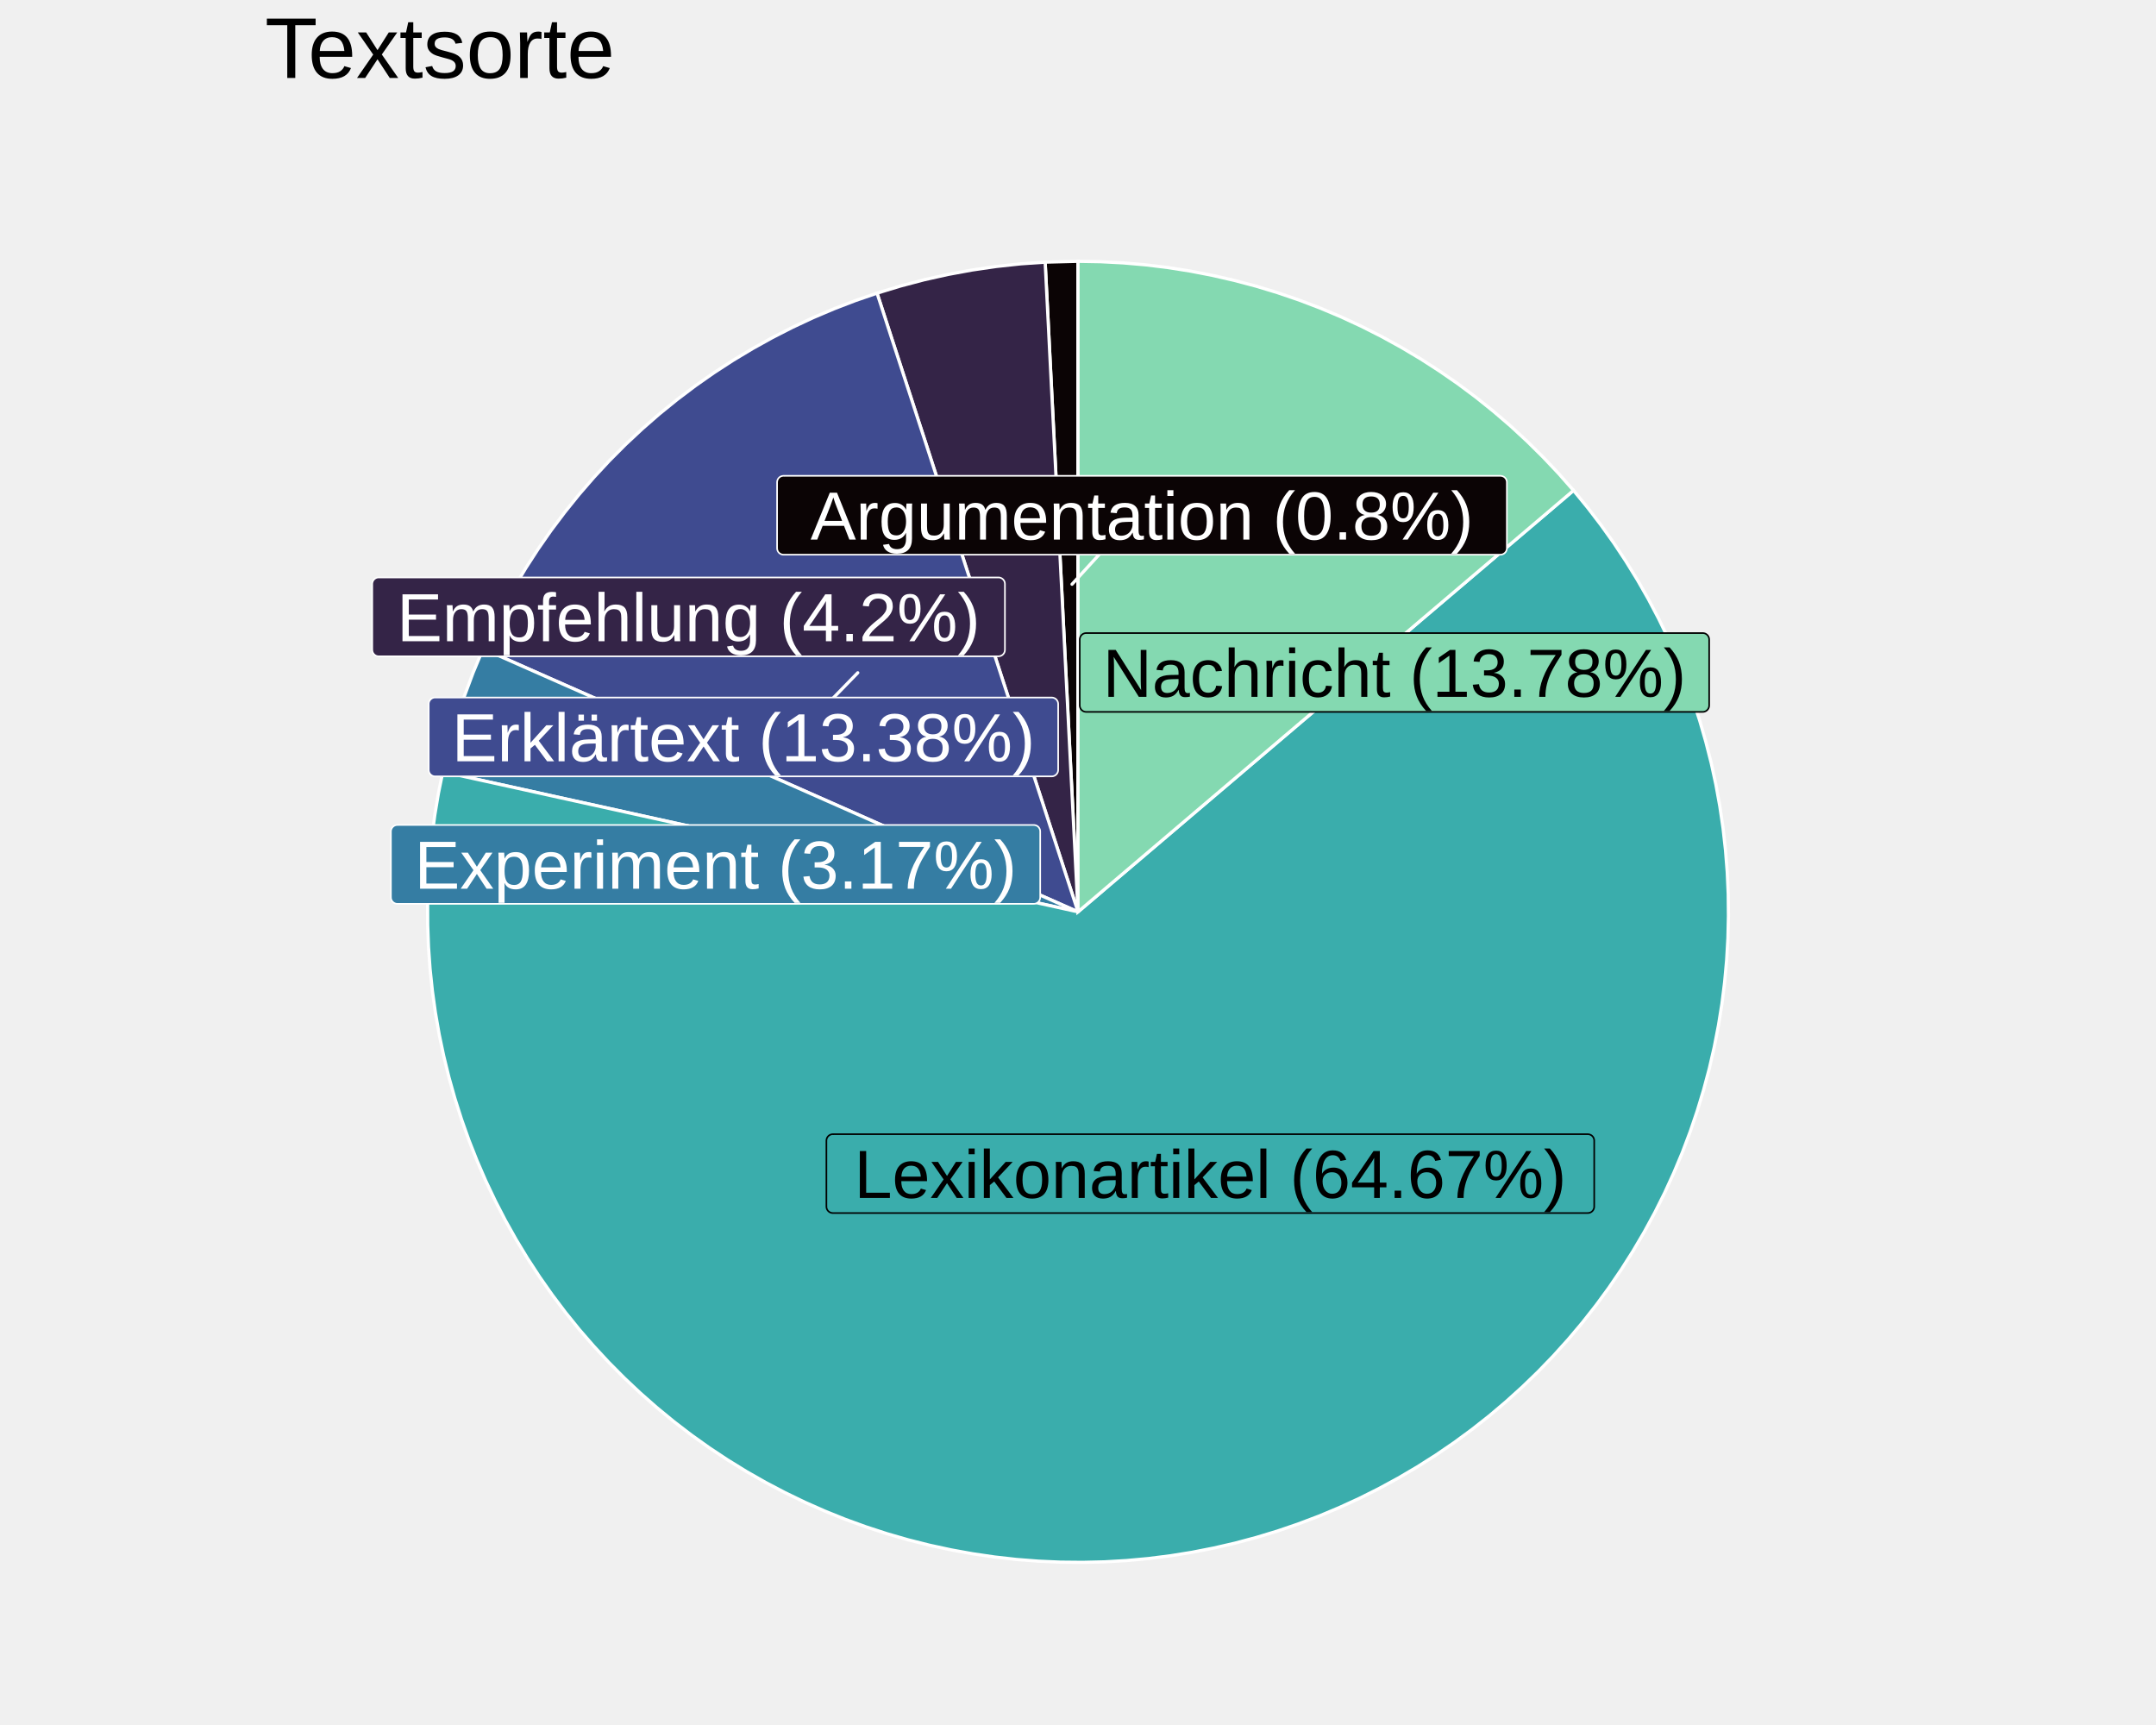
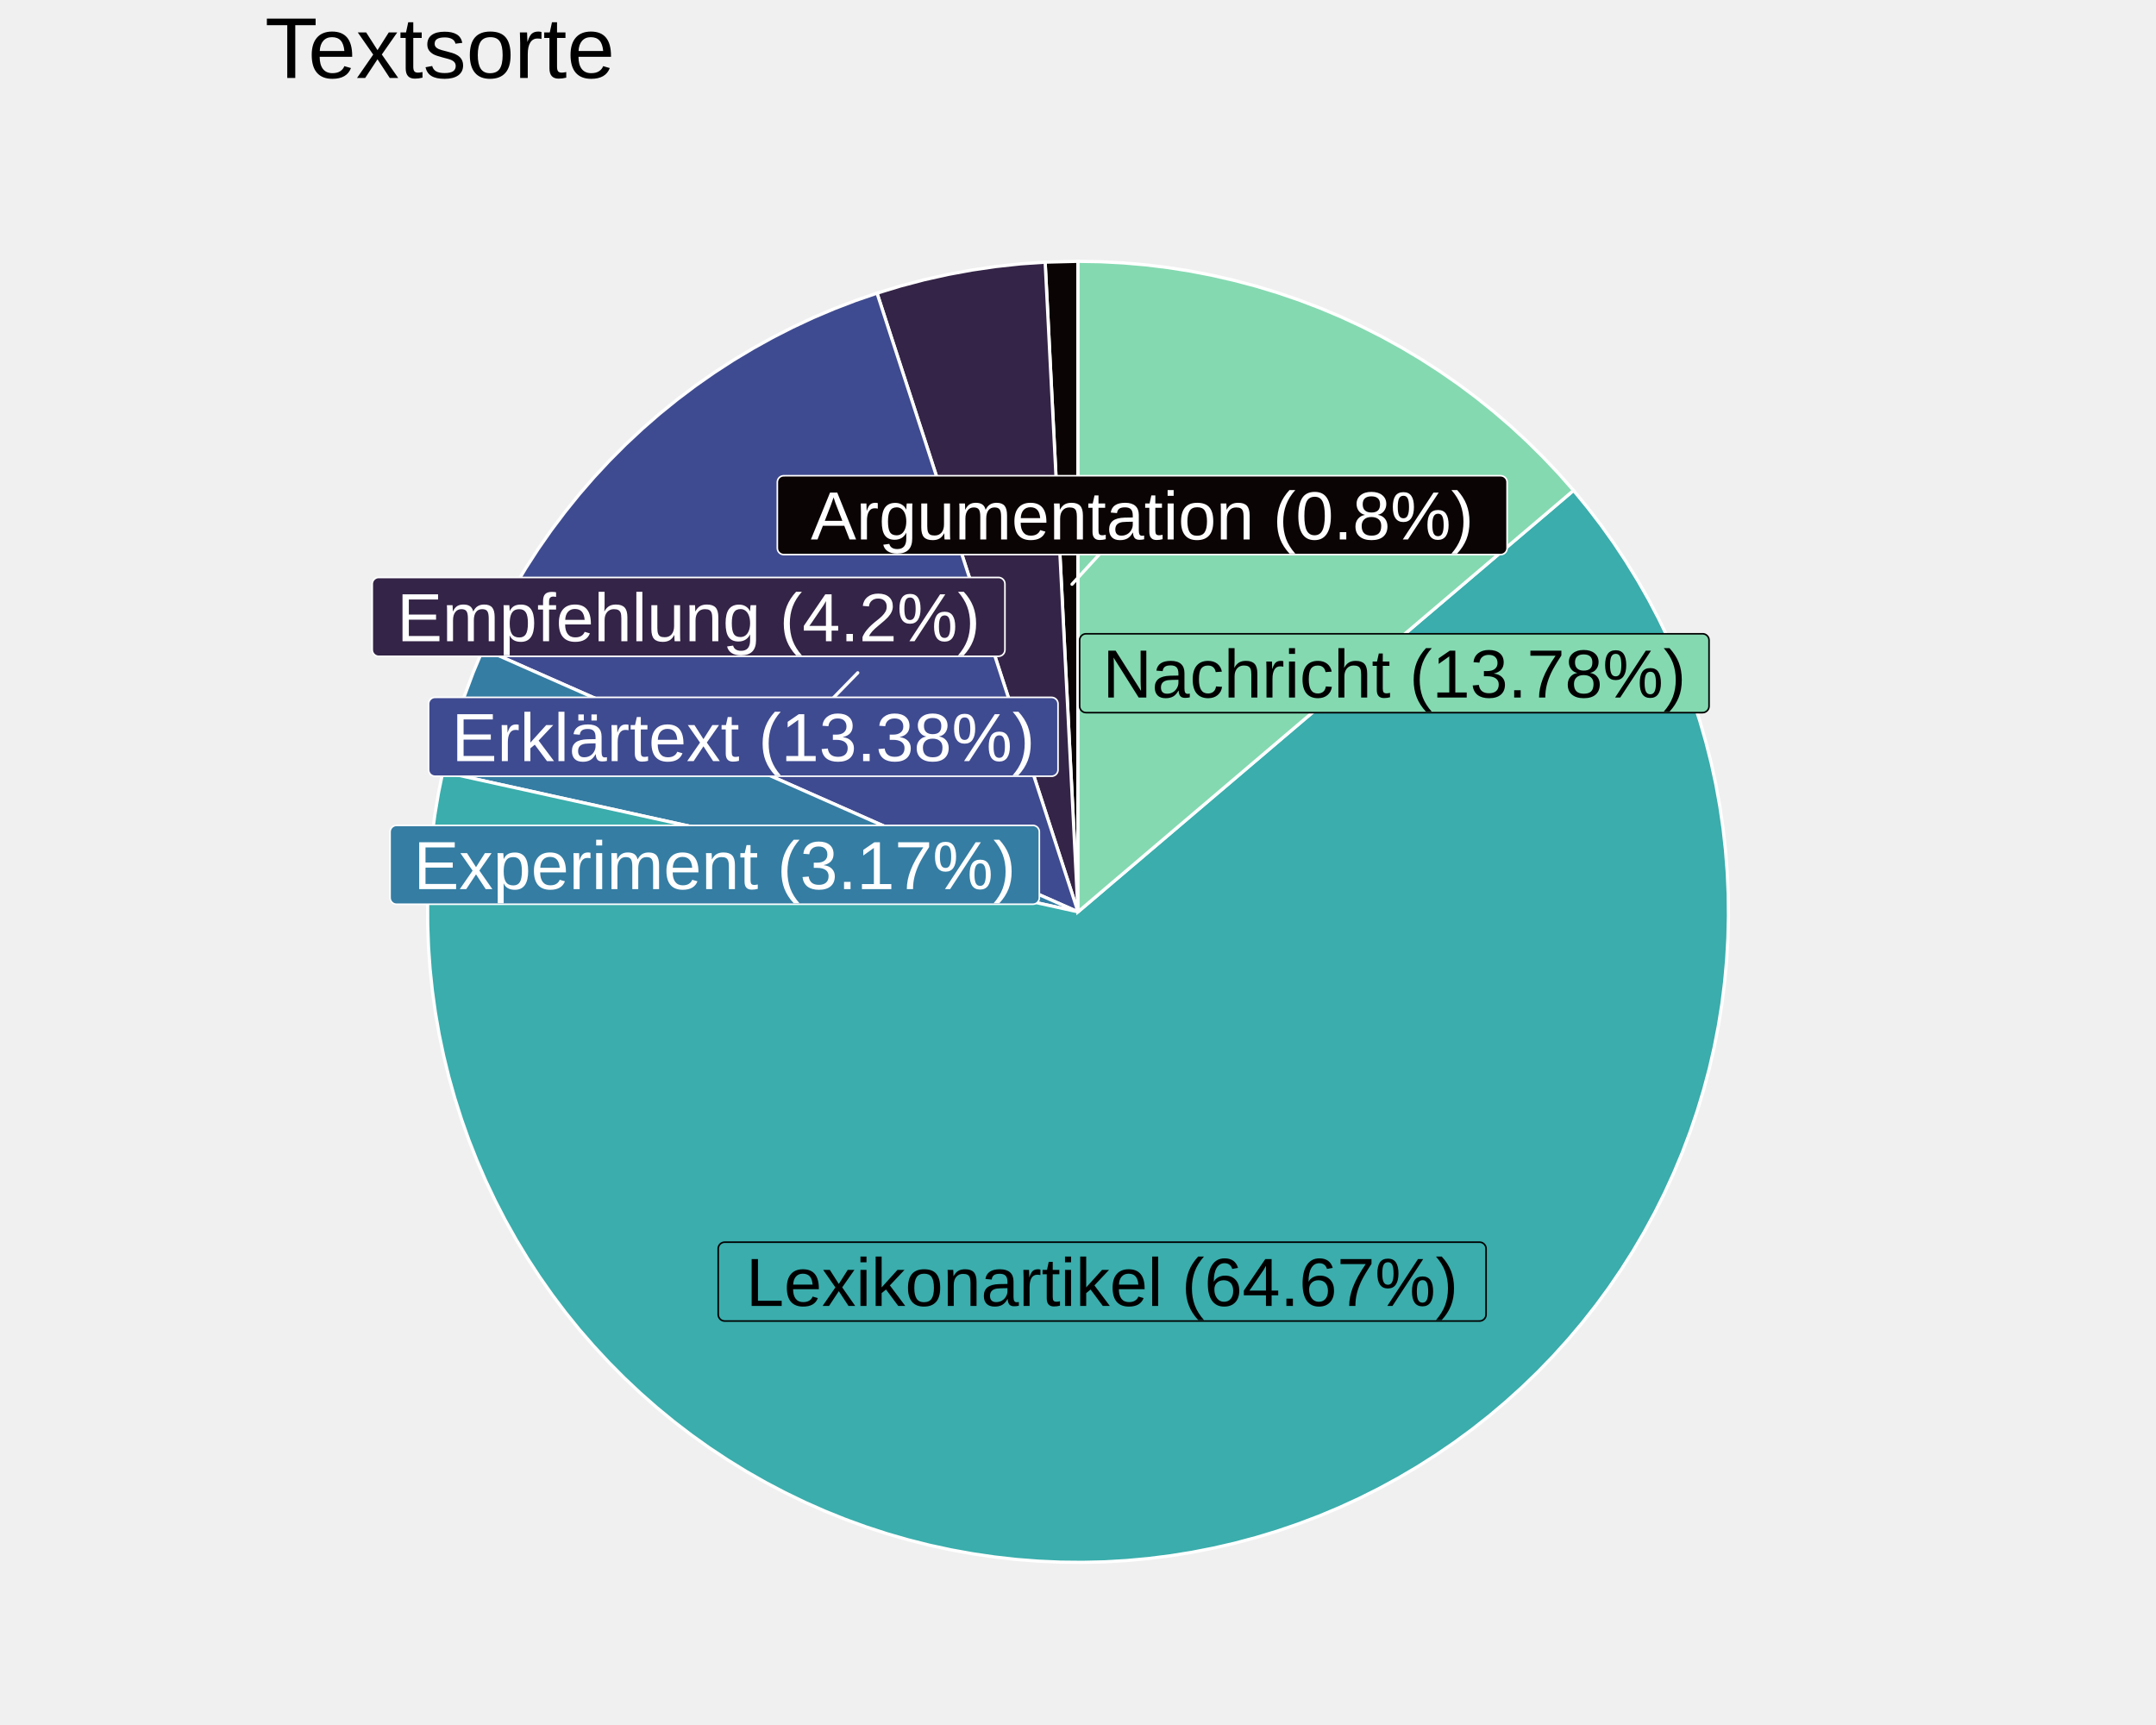
<svg xmlns="http://www.w3.org/2000/svg" class="svglite" width="720.00pt" height="576.00pt" viewBox="0 0 720.00 576.00">
  <defs>
    <style type="text/css">
    .svglite line, .svglite polyline, .svglite polygon, .svglite path, .svglite rect, .svglite circle {
      fill: none;
      stroke: #000000;
      stroke-linecap: round;
      stroke-linejoin: round;
      stroke-miterlimit: 10.00;
    }
    .svglite text {
      white-space: pre;
    }
  </style>
  </defs>
  <rect width="100%" height="100%" style="stroke: none; fill: none;" />
  <defs>
    <clipPath id="cpMC4wMHw3MjAuMDB8MC4wMHw1NzYuMDA=">
      <rect x="0.00" y="0.00" width="720.00" height="576.00" />
    </clipPath>
  </defs>
  <g clip-path="url(#cpMC4wMHw3MjAuMDB8MC4wMHw1NzYuMDA=)">
</g>
  <defs>
    <clipPath id="cpODguNDh8NjMxLjUyfDMyLjk1fDU3Ni4wMA==">
      <rect x="88.48" y="32.95" width="543.05" height="543.05" />
    </clipPath>
  </defs>
  <g clip-path="url(#cpODguNDh8NjMxLjUyfDMyLjk1fDU3Ni4wMA==)">
    <polygon points="360.00,304.48 360.00,296.99 360.00,289.50 360.00,282.01 360.00,274.52 360.00,267.03 360.00,259.54 360.00,252.05 360.00,244.56 360.00,237.06 360.00,229.57 360.00,222.08 360.00,214.59 360.00,207.10 360.00,199.61 360.00,192.12 360.00,184.63 360.00,177.14 360.00,169.65 360.00,162.16 360.00,154.67 360.00,147.18 360.00,139.69 360.00,132.20 360.00,124.71 360.00,117.22 360.00,109.73 360.00,102.24 360.00,94.75 360.00,87.26 349.03,87.54 349.41,95.02 349.79,102.50 350.17,109.98 350.54,117.46 350.92,124.94 351.30,132.42 351.68,139.90 352.06,147.38 352.44,154.86 352.81,162.34 353.19,169.82 353.57,177.30 353.95,184.79 354.33,192.27 354.71,199.75 355.08,207.23 355.46,214.71 355.84,222.19 356.22,229.67 356.60,237.15 356.97,244.63 357.35,252.11 357.73,259.59 358.11,267.07 358.49,274.55 358.87,282.04 359.24,289.52 359.62,297.00 360.00,304.48 " style="stroke-width: 1.07; stroke: #FFFFFF; stroke-linecap: butt; stroke-linejoin: miter; fill: #0B0405;" />
    <polygon points="360.00,304.48 359.62,297.00 359.24,289.52 358.87,282.04 358.49,274.55 358.11,267.07 357.73,259.59 357.35,252.11 356.97,244.63 356.60,237.15 356.22,229.67 355.84,222.19 355.46,214.71 355.08,207.23 354.71,199.75 354.33,192.27 353.95,184.79 353.57,177.30 353.19,169.82 352.81,162.34 352.44,154.86 352.06,147.38 351.68,139.90 351.30,132.42 350.92,124.94 350.54,117.46 350.17,109.98 349.79,102.50 349.41,95.02 349.03,87.54 340.87,88.10 332.74,88.98 324.65,90.16 316.60,91.64 308.62,93.42 300.71,95.51 292.89,97.89 295.20,105.01 297.51,112.14 299.83,119.26 302.14,126.38 304.46,133.51 306.77,140.63 309.09,147.75 311.40,154.88 313.71,162.00 316.03,169.13 318.34,176.25 320.66,183.37 322.97,190.50 325.29,197.62 327.60,204.74 329.91,211.87 332.23,218.99 334.54,226.12 336.86,233.24 339.17,240.36 341.49,247.49 343.80,254.61 346.11,261.73 348.43,268.86 350.74,275.98 353.06,283.11 355.37,290.23 357.69,297.35 360.00,304.48 " style="stroke-width: 1.07; stroke: #FFFFFF; stroke-linecap: butt; stroke-linejoin: miter; fill: #342447;" />
    <polygon points="360.00,304.48 357.69,297.35 355.37,290.23 353.06,283.11 350.74,275.98 348.43,268.86 346.11,261.73 343.80,254.61 341.49,247.49 339.17,240.36 336.86,233.24 334.54,226.12 332.23,218.99 329.91,211.87 327.60,204.74 325.29,197.62 322.97,190.50 320.66,183.37 318.34,176.25 316.03,169.13 313.71,162.00 311.40,154.88 309.09,147.75 306.77,140.63 304.46,133.51 302.14,126.38 299.83,119.26 297.51,112.14 295.20,105.01 292.89,97.89 285.69,100.36 278.59,103.09 271.59,106.06 264.70,109.28 257.93,112.74 251.28,116.43 244.76,120.35 238.38,124.50 232.16,128.86 226.09,133.45 220.18,138.24 214.45,143.24 208.89,148.43 203.52,153.82 198.34,159.39 193.36,165.14 188.59,171.06 184.02,177.14 179.67,183.38 175.54,189.77 171.64,196.29 167.97,202.95 164.53,209.74 161.33,216.64 168.18,219.67 175.03,222.70 181.89,225.73 188.74,228.76 195.59,231.78 202.44,234.81 209.29,237.84 216.14,240.87 222.99,243.90 229.84,246.93 236.69,249.96 243.54,252.99 250.39,256.02 257.24,259.04 264.09,262.07 270.94,265.10 277.79,268.13 284.64,271.16 291.49,274.19 298.34,277.22 305.20,280.25 312.05,283.28 318.90,286.30 325.75,289.33 332.60,292.36 339.45,295.39 346.30,298.42 353.15,301.45 360.00,304.48 " style="stroke-width: 1.07; stroke: #FFFFFF; stroke-linecap: butt; stroke-linejoin: miter; fill: #3F4B90;" />
    <polygon points="360.00,304.48 353.15,301.45 346.30,298.42 339.45,295.39 332.60,292.36 325.75,289.33 318.90,286.30 312.05,283.28 305.20,280.25 298.34,277.22 291.49,274.19 284.64,271.16 277.79,268.13 270.94,265.10 264.09,262.07 257.24,259.04 250.39,256.02 243.54,252.99 236.69,249.96 229.84,246.93 222.99,243.90 216.14,240.87 209.29,237.84 202.44,234.81 195.59,231.78 188.74,228.76 181.89,225.73 175.03,222.70 168.18,219.67 161.33,216.64 157.99,224.63 154.97,232.74 152.27,240.97 149.91,249.30 147.88,257.71 155.19,259.33 162.50,260.94 169.82,262.55 177.13,264.16 184.45,265.78 191.76,267.39 199.08,269.00 206.39,270.61 213.71,272.23 221.02,273.84 228.34,275.45 235.65,277.06 242.97,278.68 250.28,280.29 257.60,281.90 264.91,283.51 272.22,285.13 279.54,286.74 286.85,288.35 294.17,289.96 301.48,291.58 308.80,293.19 316.11,294.80 323.43,296.41 330.74,298.03 338.06,299.64 345.37,301.25 352.69,302.86 360.00,304.48 " style="stroke-width: 1.07; stroke: #FFFFFF; stroke-linecap: butt; stroke-linejoin: miter; fill: #357DA3;" />
    <polygon points="360.00,304.48 352.69,302.86 345.37,301.25 338.06,299.64 330.74,298.03 323.43,296.41 316.11,294.80 308.80,293.19 301.48,291.58 294.17,289.96 286.85,288.35 279.54,286.74 272.22,285.13 264.91,283.51 257.60,281.90 250.28,280.29 242.97,278.68 235.65,277.06 228.34,275.45 221.02,273.84 213.71,272.23 206.39,270.61 199.08,269.00 191.76,267.39 184.45,265.78 177.13,264.16 169.82,262.55 162.50,260.94 155.19,259.33 147.88,257.71 146.41,264.92 145.20,272.17 144.23,279.46 143.50,286.78 143.03,294.12 142.80,301.47 142.83,308.83 143.10,316.18 143.62,323.52 144.39,330.83 145.40,338.11 146.66,345.36 148.17,352.56 149.92,359.70 151.91,366.78 154.14,373.79 156.60,380.72 159.30,387.56 162.23,394.31 165.38,400.95 168.76,407.49 172.36,413.90 176.17,420.19 180.19,426.35 184.42,432.37 188.85,438.24 193.48,443.96 198.30,449.51 203.30,454.90 208.48,460.12 213.84,465.16 219.36,470.02 225.05,474.69 230.88,479.16 236.87,483.43 243.00,487.49 249.26,491.35 255.65,494.99 262.16,498.41 268.79,501.62 275.51,504.59 282.33,507.34 289.25,509.85 296.24,512.13 303.31,514.17 310.44,515.97 317.63,517.52 324.86,518.83 332.14,519.90 339.45,520.72 346.78,521.29 354.13,521.62 361.48,521.69 368.84,521.52 376.18,521.09 383.50,520.42 390.80,519.50 398.06,518.33 405.28,516.92 412.45,515.27 419.55,513.37 426.59,511.24 433.55,508.86 440.43,506.26 447.21,503.42 453.90,500.35 460.48,497.06 466.94,493.55 473.28,489.82 479.49,485.88 485.56,481.73 491.49,477.38 497.27,472.83 502.89,468.08 508.34,463.15 513.63,458.04 518.74,452.75 523.67,447.29 528.41,441.67 532.96,435.89 537.31,429.96 541.45,423.88 545.39,417.67 549.12,411.33 552.63,404.87 555.92,398.29 558.98,391.60 561.82,384.82 564.42,377.94 566.79,370.97 568.92,363.94 570.82,356.83 572.47,349.66 573.87,342.44 575.04,335.18 575.95,327.88 576.62,320.56 577.04,313.22 577.21,305.86 577.14,298.51 576.81,291.16 576.23,283.83 575.41,276.52 574.34,269.24 573.03,262.01 571.47,254.82 569.66,247.69 567.62,240.63 565.34,233.63 562.82,226.72 560.08,219.90 557.10,213.18 553.89,206.55 550.47,200.05 546.82,193.66 542.96,187.40 538.90,181.27 534.62,175.28 530.15,169.45 525.48,163.76 519.77,168.62 514.07,173.47 508.36,178.32 502.65,183.17 496.95,188.03 491.24,192.88 485.54,197.73 479.83,202.58 474.12,207.43 468.42,212.29 462.71,217.14 457.01,221.99 451.30,226.84 445.59,231.69 439.89,236.55 434.18,241.40 428.47,246.25 422.77,251.10 417.06,255.96 411.36,260.81 405.65,265.66 399.94,270.51 394.24,275.36 388.53,280.22 382.82,285.07 377.12,289.92 371.41,294.77 365.71,299.63 360.00,304.48 " style="stroke-width: 1.07; stroke: #FFFFFF; stroke-linecap: butt; stroke-linejoin: miter; fill: #3AADAC;" />
    <polygon points="360.00,304.48 365.71,299.63 371.41,294.77 377.12,289.92 382.82,285.07 388.53,280.22 394.24,275.36 399.94,270.51 405.65,265.66 411.36,260.81 417.06,255.96 422.77,251.10 428.47,246.25 434.18,241.40 439.89,236.55 445.59,231.69 451.30,226.84 457.01,221.99 462.71,217.14 468.42,212.29 474.12,207.43 479.83,202.58 485.54,197.73 491.24,192.88 496.95,188.03 502.65,183.17 508.36,178.32 514.07,173.47 519.77,168.62 525.48,163.76 520.51,158.12 515.34,152.65 509.99,147.36 504.46,142.25 498.75,137.35 492.88,132.64 486.85,128.14 480.66,123.86 474.33,119.78 467.87,115.94 461.27,112.31 454.56,108.92 447.73,105.76 440.79,102.84 433.76,100.16 426.64,97.73 419.44,95.55 412.16,93.62 404.83,91.94 397.44,90.51 390.01,89.34 382.54,88.43 375.04,87.78 367.52,87.39 360.00,87.26 360.00,94.75 360.00,102.24 360.00,109.73 360.00,117.22 360.00,124.71 360.00,132.20 360.00,139.69 360.00,147.18 360.00,154.67 360.00,162.16 360.00,169.65 360.00,177.14 360.00,184.63 360.00,192.12 360.00,199.61 360.00,207.10 360.00,214.59 360.00,222.08 360.00,229.57 360.00,237.06 360.00,244.56 360.00,252.05 360.00,259.54 360.00,267.03 360.00,274.52 360.00,282.01 360.00,289.50 360.00,296.99 360.00,304.48 " style="stroke-width: 1.07; stroke: #FFFFFF; stroke-linecap: butt; stroke-linejoin: miter; fill: #84D9B1;" />
-     <line x1="367.03" y1="185.21" x2="358.00" y2="195.09" style="stroke-width: 1.07; stroke: #FFFFFF;" />
-     <line x1="278.41" y1="232.91" x2="286.45" y2="224.65" style="stroke-width: 1.07; stroke: #FFFFFF;" />
-     <polygon points="261.67,185.21 501.06,185.21 500.98,185.21 501.32,185.20 501.66,185.13 501.99,185.00 502.29,184.83 502.56,184.61 502.79,184.35 502.98,184.06 503.11,183.74 503.20,183.40 503.22,183.05 503.22,183.05 503.22,161.04 503.22,161.04 503.20,160.70 503.11,160.36 502.98,160.04 502.79,159.74 502.56,159.48 502.29,159.26 501.99,159.09 501.66,158.97 501.32,158.90 501.06,158.88 261.67,158.88 261.93,158.90 261.58,158.88 261.24,158.93 260.90,159.02 260.59,159.17 260.30,159.37 260.05,159.61 259.84,159.89 259.68,160.20 259.57,160.53 259.52,160.87 259.51,161.04 259.51,183.05 259.52,182.88 259.52,183.23 259.57,183.57 259.68,183.90 259.84,184.21 260.05,184.49 260.30,184.73 260.59,184.92 260.90,185.07 261.24,185.17 261.58,185.21 " style="stroke-width: 0.53; stroke: #FFFFFF; fill: #0B0405;" />
-     <text x="381.37" y="180.17" text-anchor="middle" style="font-size: 22.76px;fill: #FFFFFF; font-family: &quot;Liberation Sans&quot;;" textLength="233.63px" lengthAdjust="spacingAndGlyphs">Argumentation (0.8%)</text>
-     <polygon points="126.47,219.15 333.44,219.15 333.35,219.15 333.70,219.13 334.04,219.06 334.36,218.94 334.66,218.77 334.93,218.55 335.16,218.29 335.35,217.99 335.49,217.67 335.57,217.34 335.60,216.99 335.60,216.99 335.60,194.98 335.60,194.98 335.57,194.63 335.49,194.29 335.35,193.97 335.16,193.68 334.93,193.42 334.66,193.20 334.36,193.03 334.04,192.90 333.70,192.83 333.44,192.82 126.47,192.82 126.73,192.83 126.39,192.82 126.04,192.86 125.71,192.96 125.39,193.11 125.11,193.31 124.86,193.55 124.65,193.82 124.49,194.13 124.38,194.46 124.32,194.80 124.31,194.98 124.31,216.99 124.32,216.81 124.32,217.16 124.38,217.51 124.49,217.84 124.65,218.14 124.86,218.42 125.11,218.66 125.39,218.86 125.71,219.01 126.04,219.10 126.39,219.15 " style="stroke-width: 0.53; stroke: #FFFFFF; fill: #342447;" />
-     <text x="229.95" y="214.11" text-anchor="middle" style="font-size: 22.76px;fill: #FFFFFF; font-family: &quot;Liberation Sans&quot;;" textLength="201.20px" lengthAdjust="spacingAndGlyphs">Empfehlung (4.2%)</text>
-     <polygon points="145.33,259.24 351.22,259.24 351.13,259.24 351.48,259.23 351.82,259.16 352.14,259.03 352.44,258.86 352.71,258.64 352.94,258.38 353.13,258.09 353.27,257.77 353.35,257.43 353.38,257.08 353.38,257.08 353.38,235.07 353.38,235.07 353.35,234.72 353.27,234.39 353.13,234.07 352.94,233.77 352.71,233.51 352.44,233.29 352.14,233.12 351.82,233.00 351.48,232.93 351.22,232.91 145.33,232.91 145.59,232.93 145.24,232.91 144.89,232.95 144.56,233.05 144.25,233.20 143.96,233.40 143.71,233.64 143.50,233.92 143.34,234.22 143.23,234.55 143.17,234.90 143.17,235.07 143.17,257.08 143.17,256.91 143.17,257.26 143.23,257.60 143.34,257.93 143.50,258.24 143.71,258.51 143.96,258.75 144.25,258.95 144.56,259.10 144.89,259.20 145.24,259.24 " style="stroke-width: 0.53; stroke: #FFFFFF; fill: #3F4B90;" />
-     <text x="248.27" y="254.20" text-anchor="middle" style="font-size: 22.76px;fill: #FFFFFF; font-family: &quot;Liberation Sans&quot;;" textLength="200.13px" lengthAdjust="spacingAndGlyphs">Erklärtext (13.38%)</text>
-     <polygon points="132.71,301.80 345.22,301.80 345.13,301.80 345.48,301.79 345.82,301.72 346.15,301.59 346.45,301.42 346.72,301.20 346.95,300.94 347.13,300.65 347.27,300.33 347.35,299.99 347.38,299.64 347.38,299.64 347.38,277.63 347.38,277.63 347.35,277.28 347.27,276.95 347.13,276.63 346.95,276.33 346.72,276.07 346.45,275.85 346.15,275.68 345.82,275.56 345.48,275.49 345.22,275.47 132.71,275.47 132.97,275.49 132.62,275.47 132.28,275.52 131.95,275.61 131.63,275.76 131.35,275.96 131.09,276.20 130.89,276.48 130.72,276.78 130.61,277.11 130.56,277.46 130.55,277.63 130.55,299.64 130.56,299.47 130.56,299.82 130.61,300.16 130.72,300.49 130.89,300.80 131.09,301.07 131.35,301.31 131.63,301.51 131.95,301.66 132.28,301.76 132.62,301.80 " style="stroke-width: 0.53; stroke: #FFFFFF; fill: #357DA3;" />
-     <text x="238.97" y="296.76" text-anchor="middle" style="font-size: 22.76px;fill: #FFFFFF; font-family: &quot;Liberation Sans&quot;;" textLength="206.75px" lengthAdjust="spacingAndGlyphs">Experiment (3.17%)</text>
-     <polygon points="278.14,405.05 530.23,405.05 530.15,405.05 530.49,405.03 530.83,404.97 531.16,404.84 531.46,404.67 531.73,404.45 531.96,404.19 532.15,403.89 532.28,403.57 532.37,403.24 532.39,402.89 532.39,402.89 532.39,380.88 532.39,380.88 532.37,380.53 532.28,380.20 532.15,379.88 531.96,379.58 531.73,379.32 531.46,379.10 531.16,378.93 530.83,378.81 530.49,378.74 530.23,378.72 278.14,378.72 278.40,378.74 278.05,378.72 277.71,378.76 277.37,378.86 277.06,379.01 276.77,379.21 276.52,379.45 276.31,379.73 276.15,380.03 276.04,380.36 275.99,380.71 275.98,380.88 275.98,402.89 275.99,402.72 275.99,403.06 276.04,403.41 276.15,403.74 276.31,404.04 276.52,404.32 276.77,404.56 277.06,404.76 277.37,404.91 277.71,405.01 278.05,405.05 " style="stroke-width: 0.53; fill: #3AADAC;" />
-     <text x="404.19" y="400.01" text-anchor="middle" style="font-size: 22.76px; font-family: &quot;Liberation Sans&quot;;" textLength="246.33px" lengthAdjust="spacingAndGlyphs">Lexikonartikel (64.67%)</text>
-     <polygon points="362.74,237.72 568.62,237.72 568.53,237.71 568.88,237.70 569.22,237.63 569.55,237.51 569.85,237.33 570.12,237.11 570.35,236.85 570.53,236.56 570.67,236.24 570.75,235.90 570.78,235.56 570.78,235.56 570.78,213.55 570.78,213.55 570.75,213.20 570.67,212.86 570.53,212.54 570.35,212.25 570.12,211.99 569.85,211.77 569.55,211.59 569.22,211.47 568.88,211.40 568.62,211.39 362.74,211.39 363.00,211.40 362.66,211.39 362.31,211.43 361.98,211.53 361.66,211.67 361.38,211.87 361.13,212.11 360.92,212.39 360.76,212.70 360.65,213.03 360.59,213.37 360.58,213.55 360.58,235.56 360.59,235.38 360.59,235.73 360.65,236.07 360.76,236.40 360.92,236.71 361.13,236.99 361.38,237.23 361.66,237.43 361.98,237.58 362.31,237.67 362.66,237.71 " style="stroke-width: 0.53; fill: #84D9B1;" />
-     <text x="465.68" y="232.68" text-anchor="middle" style="font-size: 22.76px; font-family: &quot;Liberation Sans&quot;;" textLength="200.12px" lengthAdjust="spacingAndGlyphs">Nachricht (13.78%)</text>
+     <line x1="367.06" y1="185.18" x2="358.00" y2="195.09" style="stroke-width: 1.07; stroke: #FFFFFF;" />
+     <line x1="278.45" y1="232.86" x2="286.45" y2="224.65" style="stroke-width: 1.07; stroke: #FFFFFF;" />
+     <polygon points="261.75,185.18 501.14,185.18 501.06,185.18 501.40,185.17 501.74,185.10 502.07,184.98 502.37,184.80 502.64,184.58 502.87,184.32 503.06,184.03 503.19,183.71 503.28,183.37 503.30,183.02 503.30,183.02 503.30,161.01 503.30,161.01 503.28,160.67 503.19,160.33 503.06,160.01 502.87,159.72 502.64,159.46 502.37,159.24 502.07,159.06 501.74,158.94 501.40,158.87 501.14,158.85 261.75,158.85 262.01,158.87 261.66,158.86 261.32,158.90 260.98,158.99 260.67,159.14 260.38,159.34 260.13,159.58 259.92,159.86 259.76,160.17 259.65,160.50 259.60,160.84 259.59,161.01 259.59,183.02 259.60,182.85 259.60,183.20 259.65,183.54 259.76,183.87 259.92,184.18 260.13,184.46 260.38,184.70 260.67,184.90 260.98,185.04 261.32,185.14 261.66,185.18 " style="stroke-width: 0.53; stroke: #FFFFFF; fill: #0B0405;" />
+     <text x="381.45" y="180.14" text-anchor="middle" style="font-size: 22.76px;fill: #FFFFFF; font-family: &quot;Liberation Sans&quot;;" textLength="233.63px" lengthAdjust="spacingAndGlyphs">Argumentation (0.8%)</text>
+     <polygon points="126.47,219.15 333.44,219.15 333.35,219.15 333.70,219.13 334.04,219.06 334.36,218.94 334.66,218.77 334.93,218.55 335.16,218.29 335.35,217.99 335.49,217.67 335.57,217.34 335.60,216.99 335.60,216.99 335.60,194.98 335.60,194.98 335.57,194.63 335.49,194.29 335.35,193.97 335.16,193.68 334.93,193.42 334.66,193.20 334.36,193.03 334.04,192.90 333.70,192.83 333.44,192.82 126.47,192.82 126.73,192.83 126.39,192.82 126.04,192.86 125.71,192.96 125.39,193.11 125.11,193.31 124.86,193.55 124.65,193.82 124.49,194.13 124.38,194.46 124.32,194.80 124.31,194.98 124.31,216.99 124.32,216.82 124.32,217.16 124.38,217.51 124.49,217.84 124.65,218.14 124.86,218.42 125.11,218.66 125.39,218.86 125.71,219.01 126.04,219.11 126.39,219.15 " style="stroke-width: 0.53; stroke: #FFFFFF; fill: #342447;" />
+     <text x="229.96" y="214.11" text-anchor="middle" style="font-size: 22.76px;fill: #FFFFFF; font-family: &quot;Liberation Sans&quot;;" textLength="201.20px" lengthAdjust="spacingAndGlyphs">Empfehlung (4.2%)</text>
+     <polygon points="145.28,259.19 351.17,259.19 351.09,259.19 351.43,259.18 351.77,259.11 352.10,258.98 352.40,258.81 352.67,258.59 352.90,258.33 353.09,258.04 353.22,257.72 353.31,257.38 353.33,257.03 353.33,257.03 353.33,235.02 353.33,235.02 353.31,234.68 353.22,234.34 353.09,234.02 352.90,233.73 352.67,233.47 352.40,233.25 352.10,233.07 351.77,232.95 351.43,232.88 351.17,232.86 145.28,232.86 145.54,232.88 145.20,232.86 144.85,232.91 144.52,233.00 144.20,233.15 143.92,233.35 143.67,233.59 143.46,233.87 143.30,234.18 143.19,234.51 143.13,234.85 143.12,235.02 143.12,257.03 143.13,256.86 143.13,257.21 143.19,257.55 143.30,257.88 143.46,258.19 143.67,258.47 143.92,258.71 144.20,258.90 144.52,259.05 144.85,259.15 145.20,259.19 " style="stroke-width: 0.53; stroke: #FFFFFF; fill: #3F4B90;" />
+     <text x="248.23" y="254.15" text-anchor="middle" style="font-size: 22.76px;fill: #FFFFFF; font-family: &quot;Liberation Sans&quot;;" textLength="200.13px" lengthAdjust="spacingAndGlyphs">Erklärtext (13.38%)</text>
+     <polygon points="132.42,301.94 344.93,301.94 344.84,301.94 345.19,301.92 345.53,301.85 345.86,301.73 346.16,301.56 346.43,301.34 346.66,301.08 346.84,300.78 346.98,300.46 347.06,300.12 347.09,299.78 347.09,299.78 347.09,277.77 347.09,277.77 347.06,277.42 346.98,277.08 346.84,276.76 346.66,276.47 346.43,276.21 346.16,275.99 345.86,275.82 345.53,275.69 345.19,275.62 344.93,275.61 132.42,275.61 132.68,275.62 132.34,275.61 131.99,275.65 131.66,275.75 131.34,275.90 131.06,276.09 130.81,276.33 130.60,276.61 130.44,276.92 130.33,277.25 130.27,277.59 130.26,277.77 130.26,299.78 130.27,299.60 130.27,299.95 130.33,300.29 130.44,300.62 130.60,300.93 130.81,301.21 131.06,301.45 131.34,301.65 131.66,301.80 131.99,301.89 132.34,301.94 " style="stroke-width: 0.53; stroke: #FFFFFF; fill: #357DA3;" />
+     <text x="238.68" y="296.90" text-anchor="middle" style="font-size: 22.76px;fill: #FFFFFF; font-family: &quot;Liberation Sans&quot;;" textLength="206.75px" lengthAdjust="spacingAndGlyphs">Experiment (3.17%)</text>
+     <polygon points="242.01,441.11 494.11,441.11 494.02,441.10 494.37,441.09 494.71,441.02 495.03,440.90 495.33,440.72 495.60,440.50 495.83,440.24 496.02,439.95 496.16,439.63 496.24,439.29 496.27,438.95 496.27,438.95 496.27,416.94 496.27,416.94 496.24,416.59 496.16,416.25 496.02,415.93 495.83,415.64 495.60,415.38 495.33,415.16 495.03,414.98 494.71,414.86 494.37,414.79 494.11,414.78 242.01,414.78 242.27,414.79 241.93,414.78 241.58,414.82 241.25,414.92 240.93,415.06 240.65,415.26 240.40,415.50 240.19,415.78 240.03,416.09 239.92,416.42 239.86,416.76 239.85,416.94 239.85,438.95 239.86,438.77 239.86,439.12 239.92,439.46 240.03,439.79 240.19,440.10 240.40,440.38 240.65,440.62 240.93,440.82 241.25,440.97 241.58,441.06 241.93,441.10 " style="stroke-width: 0.53; fill: #3AADAC;" />
+     <text x="368.06" y="436.07" text-anchor="middle" style="font-size: 22.76px; font-family: &quot;Liberation Sans&quot;;" textLength="246.33px" lengthAdjust="spacingAndGlyphs">Lexikonartikel (64.67%)</text>
+     <polygon points="362.70,237.96 568.58,237.96 568.49,237.95 568.84,237.94 569.18,237.87 569.50,237.75 569.81,237.57 570.07,237.35 570.31,237.09 570.49,236.80 570.63,236.48 570.71,236.14 570.74,235.80 570.74,235.80 570.74,213.79 570.74,213.79 570.71,213.44 570.63,213.10 570.49,212.78 570.31,212.49 570.07,212.23 569.81,212.01 569.50,211.83 569.18,211.71 568.84,211.64 568.58,211.63 362.70,211.63 362.96,211.64 362.61,211.63 362.27,211.67 361.94,211.77 361.62,211.91 361.34,212.11 361.09,212.35 360.88,212.63 360.71,212.94 360.60,213.27 360.55,213.61 360.54,213.79 360.54,235.80 360.55,235.62 360.55,235.97 360.60,236.31 360.71,236.64 360.88,236.95 361.09,237.23 361.34,237.47 361.62,237.67 361.94,237.82 362.27,237.91 362.61,237.95 " style="stroke-width: 0.53; fill: #84D9B1;" />
+     <text x="465.64" y="232.92" text-anchor="middle" style="font-size: 22.76px; font-family: &quot;Liberation Sans&quot;;" textLength="200.12px" lengthAdjust="spacingAndGlyphs">Nachricht (13.78%)</text>
  </g>
  <g clip-path="url(#cpMC4wMHw3MjAuMDB8MC4wMHw1NzYuMDA=)">
    <text x="88.48" y="26.04" style="font-size: 28.80px; font-family: &quot;Liberation Sans&quot;;" textLength="127.64px" lengthAdjust="spacingAndGlyphs">Textsorte</text>
  </g>
</svg>
